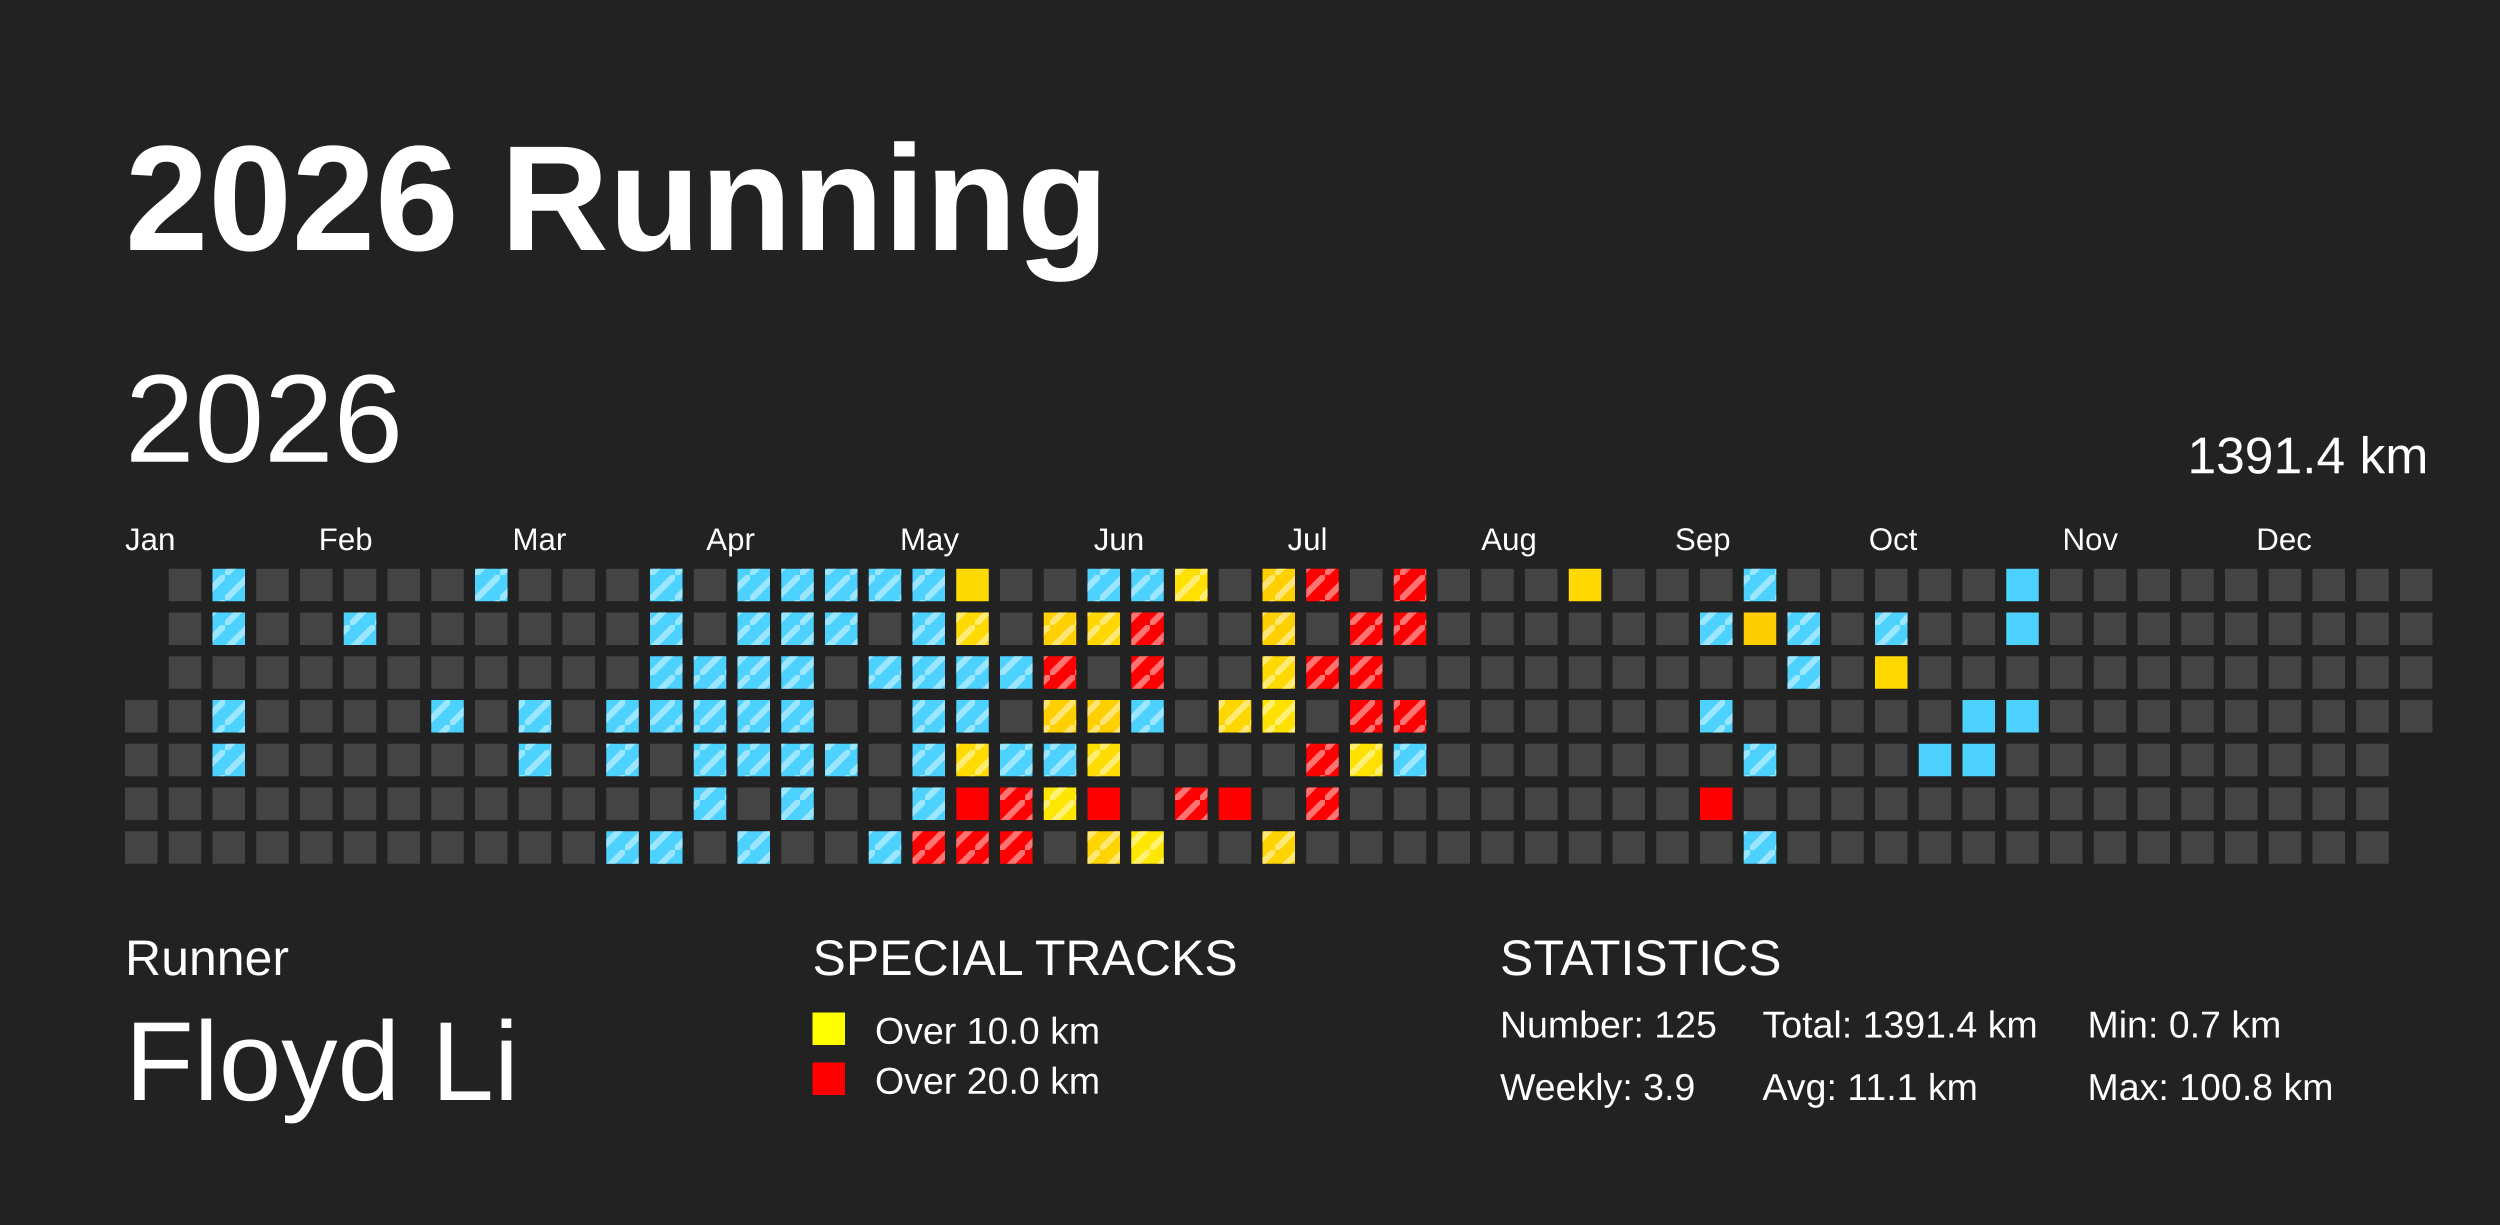
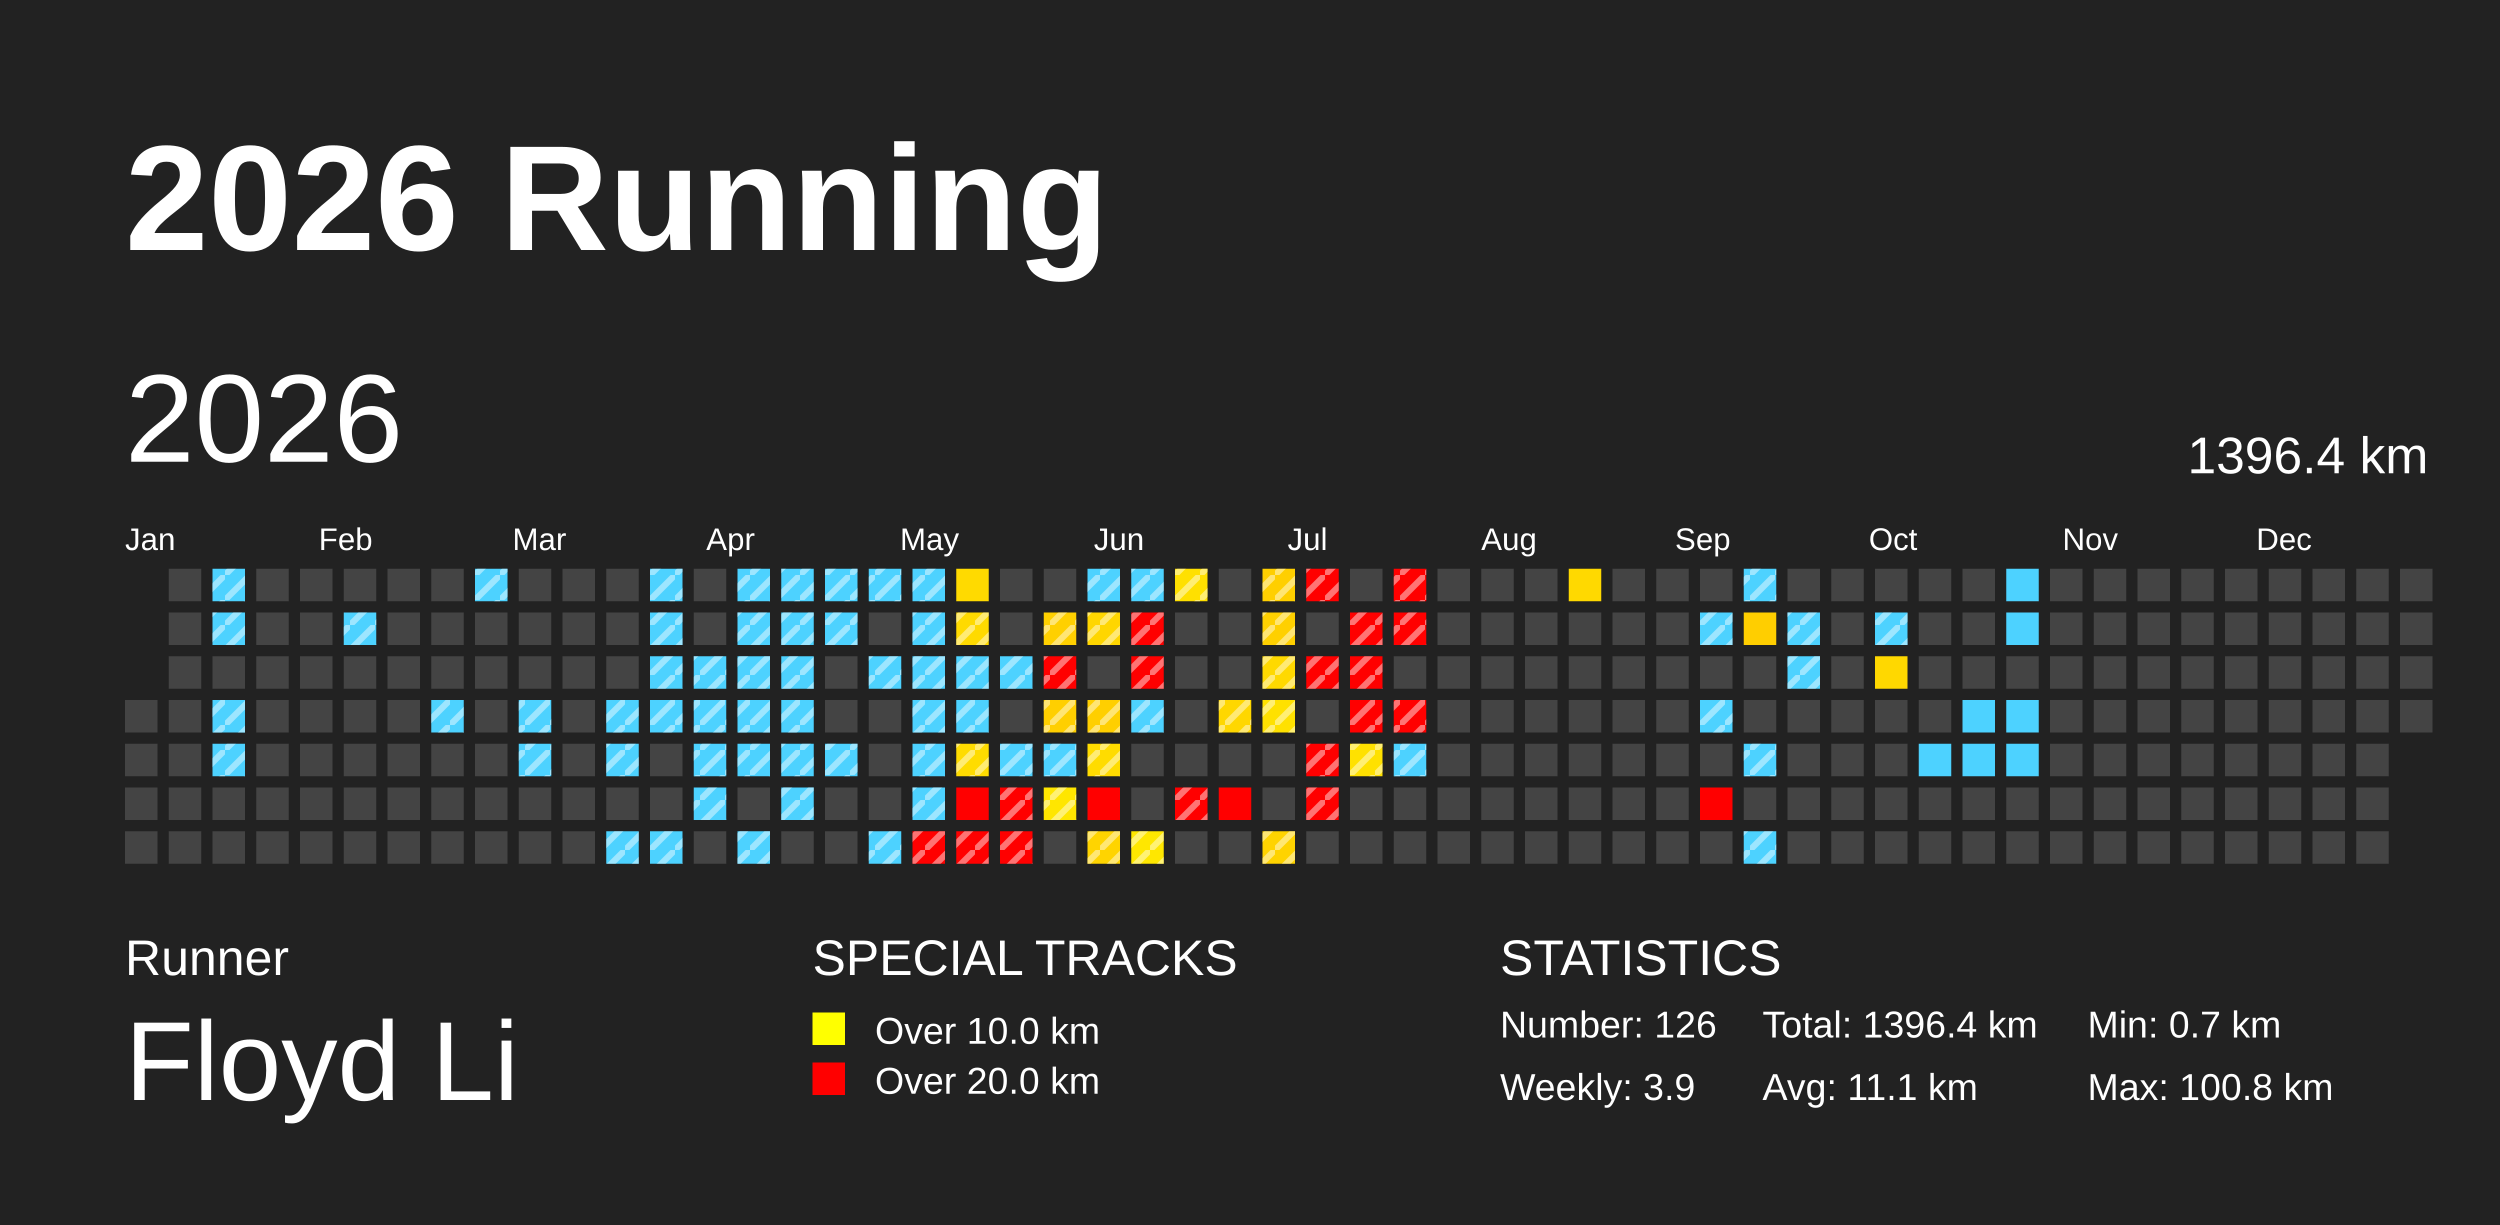
<svg xmlns="http://www.w3.org/2000/svg" baseProfile="full" height="98mm" version="1.1" viewBox="0,0,200,98" width="200mm">
  <defs>
    <pattern height="2" id="indoor-stripe" patternUnits="userSpaceOnUse" width="2">
      <line stroke="white" stroke-opacity="0.45" stroke-width="0.5" x1="0" x2="2" y1="2" y2="0" />
    </pattern>
  </defs>
  <rect fill="#222222" height="98" width="200" x="0" y="0" />
  <text fill="#FFFFFF" style="font-size:12px; font-family:Arial; font-weight:bold;" x="10" y="20">2026 Running</text>
  <text fill="#FFFFFF" style="font-size:4px; font-family:Arial" x="10" y="78">Runner</text>
  <text fill="#FFFFFF" style="font-size:9px; font-family:Arial" x="10" y="88">Floyd Li</text>
  <text fill="#FFFFFF" style="font-size:4px; font-family:Arial" x="65" y="78">SPECIAL TRACKS</text>
  <rect fill="yellow" height="2.6" width="2.6" x="65" y="81" />
  <text fill="#FFFFFF" style="font-size:3px; font-family:Arial" x="70" y="83.5">Over 10.0 km</text>
  <rect fill="red" height="2.6" width="2.6" x="65" y="85" />
  <text fill="#FFFFFF" style="font-size:3px; font-family:Arial" x="70" y="87.5">Over 20.0 km</text>
  <text fill="#FFFFFF" style="font-size:4px; font-family:Arial" x="120" y="78">STATISTICS</text>
-   <text fill="#FFFFFF" style="font-size:3px; font-family:Arial" x="120" y="83">Number: 125</text>
+   <text fill="#FFFFFF" style="font-size:3px; font-family:Arial" x="120" y="83">Number: 126</text>
  <text fill="#FFFFFF" style="font-size:3px; font-family:Arial" x="120" y="88">Weekly: 3.9</text>
-   <text fill="#FFFFFF" style="font-size:3px; font-family:Arial" x="141" y="83">Total: 1391.4 km</text>
+   <text fill="#FFFFFF" style="font-size:3px; font-family:Arial" x="141" y="83">Total: 1396.4 km</text>
  <text fill="#FFFFFF" style="font-size:3px; font-family:Arial" x="141" y="88">Avg: 11.1 km</text>
  <text fill="#FFFFFF" style="font-size:3px; font-family:Arial" x="167" y="83">Min: 0.7 km</text>
  <text fill="#FFFFFF" style="font-size:3px; font-family:Arial" x="167" y="88">Max: 100.8 km</text>
  <text dominant-baseline="hanging" fill="#FFFFFF" style="font-size:10.0px; font-family:Arial;" x="10" y="30">2026</text>
-   <text dominant-baseline="hanging" fill="#FFFFFF" style="font-size:4.125px; font-family:Arial;" x="175" y="35">1391.4 km</text>
+   <text dominant-baseline="hanging" fill="#FFFFFF" style="font-size:4.125px; font-family:Arial;" x="175" y="35">1396.4 km</text>
  <text fill="#FFFFFF" style="font-size:2.5px; font-family:Arial" x="10.0" y="44">Jan</text>
  <text fill="#FFFFFF" style="font-size:2.5px; font-family:Arial" x="25.5" y="44">Feb</text>
  <text fill="#FFFFFF" style="font-size:2.5px; font-family:Arial" x="41.0" y="44">Mar</text>
  <text fill="#FFFFFF" style="font-size:2.5px; font-family:Arial" x="56.5" y="44">Apr</text>
  <text fill="#FFFFFF" style="font-size:2.5px; font-family:Arial" x="72.0" y="44">May</text>
  <text fill="#FFFFFF" style="font-size:2.5px; font-family:Arial" x="87.5" y="44">Jun</text>
  <text fill="#FFFFFF" style="font-size:2.5px; font-family:Arial" x="103.0" y="44">Jul</text>
  <text fill="#FFFFFF" style="font-size:2.5px; font-family:Arial" x="118.5" y="44">Aug</text>
  <text fill="#FFFFFF" style="font-size:2.5px; font-family:Arial" x="134.0" y="44">Sep</text>
  <text fill="#FFFFFF" style="font-size:2.5px; font-family:Arial" x="149.5" y="44">Oct</text>
  <text fill="#FFFFFF" style="font-size:2.5px; font-family:Arial" x="165.0" y="44">Nov</text>
  <text fill="#FFFFFF" style="font-size:2.5px; font-family:Arial" x="180.5" y="44">Dec</text>
  <rect fill="#444444" height="2.6" width="2.6" x="10.0" y="56.0" />
  <rect fill="#444444" height="2.6" width="2.6" x="10.0" y="59.5" />
  <rect fill="#444444" height="2.6" width="2.6" x="10.0" y="63.0" />
  <rect fill="#444444" height="2.6" width="2.6" x="10.0" y="66.5" />
  <rect fill="#444444" height="2.6" width="2.6" x="13.5" y="45.5" />
  <rect fill="#444444" height="2.6" width="2.6" x="13.5" y="49.0" />
  <rect fill="#444444" height="2.6" width="2.6" x="13.5" y="52.5" />
  <rect fill="#444444" height="2.6" width="2.6" x="13.5" y="56.0" />
  <rect fill="#444444" height="2.6" width="2.6" x="13.5" y="59.5" />
  <rect fill="#444444" height="2.6" width="2.6" x="13.5" y="63.0" />
  <rect fill="#444444" height="2.6" width="2.6" x="13.5" y="66.5" />
  <rect fill="#4dd2ff" height="2.6" width="2.6" x="17.0" y="45.5" />
  <rect fill="url(#indoor-stripe)" height="2.6" style="pointer-events: none;" width="2.6" x="17.0" y="45.5" />
  <rect fill="#4dd2ff" height="2.6" width="2.6" x="17.0" y="49.0" />
  <rect fill="url(#indoor-stripe)" height="2.6" style="pointer-events: none;" width="2.6" x="17.0" y="49.0" />
  <rect fill="#444444" height="2.6" width="2.6" x="17.0" y="52.5" />
  <rect fill="#4dd2ff" height="2.6" width="2.6" x="17.0" y="56.0" />
  <rect fill="url(#indoor-stripe)" height="2.6" style="pointer-events: none;" width="2.6" x="17.0" y="56.0" />
  <rect fill="#4dd2ff" height="2.6" width="2.6" x="17.0" y="59.5" />
  <rect fill="url(#indoor-stripe)" height="2.6" style="pointer-events: none;" width="2.6" x="17.0" y="59.5" />
  <rect fill="#444444" height="2.6" width="2.6" x="17.0" y="63.0" />
  <rect fill="#444444" height="2.6" width="2.6" x="17.0" y="66.5" />
  <rect fill="#444444" height="2.6" width="2.6" x="20.5" y="45.5" />
  <rect fill="#444444" height="2.6" width="2.6" x="20.5" y="49.0" />
  <rect fill="#444444" height="2.6" width="2.6" x="20.5" y="52.5" />
  <rect fill="#444444" height="2.6" width="2.6" x="20.5" y="56.0" />
  <rect fill="#444444" height="2.6" width="2.6" x="20.5" y="59.5" />
  <rect fill="#444444" height="2.6" width="2.6" x="20.5" y="63.0" />
  <rect fill="#444444" height="2.6" width="2.6" x="20.5" y="66.5" />
  <rect fill="#444444" height="2.6" width="2.6" x="24.0" y="45.5" />
  <rect fill="#444444" height="2.6" width="2.6" x="24.0" y="49.0" />
  <rect fill="#444444" height="2.6" width="2.6" x="24.0" y="52.5" />
  <rect fill="#444444" height="2.6" width="2.6" x="24.0" y="56.0" />
  <rect fill="#444444" height="2.6" width="2.6" x="24.0" y="59.5" />
  <rect fill="#444444" height="2.6" width="2.6" x="24.0" y="63.0" />
  <rect fill="#444444" height="2.6" width="2.6" x="24.0" y="66.5" />
  <rect fill="#444444" height="2.6" width="2.6" x="27.5" y="45.5" />
  <rect fill="#4dd2ff" height="2.6" width="2.6" x="27.5" y="49.0" />
  <rect fill="url(#indoor-stripe)" height="2.6" style="pointer-events: none;" width="2.6" x="27.5" y="49.0" />
  <rect fill="#444444" height="2.6" width="2.6" x="27.5" y="52.5" />
  <rect fill="#444444" height="2.6" width="2.6" x="27.5" y="56.0" />
  <rect fill="#444444" height="2.6" width="2.6" x="27.5" y="59.5" />
  <rect fill="#444444" height="2.6" width="2.6" x="27.5" y="63.0" />
  <rect fill="#444444" height="2.6" width="2.6" x="27.5" y="66.5" />
  <rect fill="#444444" height="2.6" width="2.6" x="31.0" y="45.5" />
  <rect fill="#444444" height="2.6" width="2.6" x="31.0" y="49.0" />
  <rect fill="#444444" height="2.6" width="2.6" x="31.0" y="52.5" />
  <rect fill="#444444" height="2.6" width="2.6" x="31.0" y="56.0" />
  <rect fill="#444444" height="2.6" width="2.6" x="31.0" y="59.5" />
  <rect fill="#444444" height="2.6" width="2.6" x="31.0" y="63.0" />
  <rect fill="#444444" height="2.6" width="2.6" x="31.0" y="66.5" />
  <rect fill="#444444" height="2.6" width="2.6" x="34.5" y="45.5" />
  <rect fill="#444444" height="2.6" width="2.6" x="34.5" y="49.0" />
  <rect fill="#444444" height="2.6" width="2.6" x="34.5" y="52.5" />
  <rect fill="#4dd2ff" height="2.6" width="2.6" x="34.5" y="56.0" />
  <rect fill="url(#indoor-stripe)" height="2.6" style="pointer-events: none;" width="2.6" x="34.5" y="56.0" />
  <rect fill="#444444" height="2.6" width="2.6" x="34.5" y="59.5" />
  <rect fill="#444444" height="2.6" width="2.6" x="34.5" y="63.0" />
  <rect fill="#444444" height="2.6" width="2.6" x="34.5" y="66.5" />
  <rect fill="#4dd2ff" height="2.6" width="2.6" x="38.0" y="45.5" />
  <rect fill="url(#indoor-stripe)" height="2.6" style="pointer-events: none;" width="2.6" x="38.0" y="45.5" />
  <rect fill="#444444" height="2.6" width="2.6" x="38.0" y="49.0" />
  <rect fill="#444444" height="2.6" width="2.6" x="38.0" y="52.5" />
  <rect fill="#444444" height="2.6" width="2.6" x="38.0" y="56.0" />
  <rect fill="#444444" height="2.6" width="2.6" x="38.0" y="59.5" />
  <rect fill="#444444" height="2.6" width="2.6" x="38.0" y="63.0" />
  <rect fill="#444444" height="2.6" width="2.6" x="38.0" y="66.5" />
  <rect fill="#444444" height="2.6" width="2.6" x="41.5" y="45.5" />
  <rect fill="#444444" height="2.6" width="2.6" x="41.5" y="49.0" />
  <rect fill="#444444" height="2.6" width="2.6" x="41.5" y="52.5" />
  <rect fill="#4dd2ff" height="2.6" width="2.6" x="41.5" y="56.0" />
  <rect fill="url(#indoor-stripe)" height="2.6" style="pointer-events: none;" width="2.6" x="41.5" y="56.0" />
  <rect fill="#4dd2ff" height="2.6" width="2.6" x="41.5" y="59.5" />
  <rect fill="url(#indoor-stripe)" height="2.6" style="pointer-events: none;" width="2.6" x="41.5" y="59.5" />
  <rect fill="#444444" height="2.6" width="2.6" x="41.5" y="63.0" />
  <rect fill="#444444" height="2.6" width="2.6" x="41.5" y="66.5" />
  <rect fill="#444444" height="2.6" width="2.6" x="45.0" y="45.5" />
  <rect fill="#444444" height="2.6" width="2.6" x="45.0" y="49.0" />
  <rect fill="#444444" height="2.6" width="2.6" x="45.0" y="52.5" />
  <rect fill="#444444" height="2.6" width="2.6" x="45.0" y="56.0" />
  <rect fill="#444444" height="2.6" width="2.6" x="45.0" y="59.5" />
  <rect fill="#444444" height="2.6" width="2.6" x="45.0" y="63.0" />
  <rect fill="#444444" height="2.6" width="2.6" x="45.0" y="66.5" />
  <rect fill="#444444" height="2.6" width="2.6" x="48.5" y="45.5" />
  <rect fill="#444444" height="2.6" width="2.6" x="48.5" y="49.0" />
  <rect fill="#444444" height="2.6" width="2.6" x="48.5" y="52.5" />
  <rect fill="#4dd2ff" height="2.6" width="2.6" x="48.5" y="56.0" />
  <rect fill="url(#indoor-stripe)" height="2.6" style="pointer-events: none;" width="2.6" x="48.5" y="56.0" />
  <rect fill="#4dd2ff" height="2.6" width="2.6" x="48.5" y="59.5" />
  <rect fill="url(#indoor-stripe)" height="2.6" style="pointer-events: none;" width="2.6" x="48.5" y="59.5" />
  <rect fill="#444444" height="2.6" width="2.6" x="48.5" y="63.0" />
  <rect fill="#4dd2ff" height="2.6" width="2.6" x="48.5" y="66.5" />
  <rect fill="url(#indoor-stripe)" height="2.6" style="pointer-events: none;" width="2.6" x="48.5" y="66.5" />
  <rect fill="#4dd2ff" height="2.6" width="2.6" x="52.0" y="45.5" />
  <rect fill="url(#indoor-stripe)" height="2.6" style="pointer-events: none;" width="2.6" x="52.0" y="45.5" />
  <rect fill="#4dd2ff" height="2.6" width="2.6" x="52.0" y="49.0" />
  <rect fill="url(#indoor-stripe)" height="2.6" style="pointer-events: none;" width="2.6" x="52.0" y="49.0" />
  <rect fill="#4dd2ff" height="2.6" width="2.6" x="52.0" y="52.5" />
  <rect fill="url(#indoor-stripe)" height="2.6" style="pointer-events: none;" width="2.6" x="52.0" y="52.5" />
  <rect fill="#4dd2ff" height="2.6" width="2.6" x="52.0" y="56.0" />
  <rect fill="url(#indoor-stripe)" height="2.6" style="pointer-events: none;" width="2.6" x="52.0" y="56.0" />
  <rect fill="#444444" height="2.6" width="2.6" x="52.0" y="59.5" />
  <rect fill="#444444" height="2.6" width="2.6" x="52.0" y="63.0" />
  <rect fill="#4dd2ff" height="2.6" width="2.6" x="52.0" y="66.5" />
  <rect fill="url(#indoor-stripe)" height="2.6" style="pointer-events: none;" width="2.6" x="52.0" y="66.5" />
  <rect fill="#444444" height="2.6" width="2.6" x="55.5" y="45.5" />
  <rect fill="#444444" height="2.6" width="2.6" x="55.5" y="49.0" />
  <rect fill="#4dd2ff" height="2.6" width="2.6" x="55.5" y="52.5" />
  <rect fill="url(#indoor-stripe)" height="2.6" style="pointer-events: none;" width="2.6" x="55.5" y="52.5" />
  <rect fill="#4dd2ff" height="2.6" width="2.6" x="55.5" y="56.0" />
  <rect fill="url(#indoor-stripe)" height="2.6" style="pointer-events: none;" width="2.6" x="55.5" y="56.0" />
  <rect fill="#4dd2ff" height="2.6" width="2.6" x="55.5" y="59.5" />
  <rect fill="url(#indoor-stripe)" height="2.6" style="pointer-events: none;" width="2.6" x="55.5" y="59.5" />
  <rect fill="#4dd2ff" height="2.6" width="2.6" x="55.5" y="63.0" />
  <rect fill="url(#indoor-stripe)" height="2.6" style="pointer-events: none;" width="2.6" x="55.5" y="63.0" />
  <rect fill="#444444" height="2.6" width="2.6" x="55.5" y="66.5" />
  <rect fill="#4dd2ff" height="2.6" width="2.6" x="59.0" y="45.5" />
  <rect fill="url(#indoor-stripe)" height="2.6" style="pointer-events: none;" width="2.6" x="59.0" y="45.5" />
  <rect fill="#4dd2ff" height="2.6" width="2.6" x="59.0" y="49.0" />
  <rect fill="url(#indoor-stripe)" height="2.6" style="pointer-events: none;" width="2.6" x="59.0" y="49.0" />
  <rect fill="#4dd2ff" height="2.6" width="2.6" x="59.0" y="52.5" />
  <rect fill="url(#indoor-stripe)" height="2.6" style="pointer-events: none;" width="2.6" x="59.0" y="52.5" />
  <rect fill="#4dd2ff" height="2.6" width="2.6" x="59.0" y="56.0" />
  <rect fill="url(#indoor-stripe)" height="2.6" style="pointer-events: none;" width="2.6" x="59.0" y="56.0" />
  <rect fill="#4dd2ff" height="2.6" width="2.6" x="59.0" y="59.5" />
  <rect fill="url(#indoor-stripe)" height="2.6" style="pointer-events: none;" width="2.6" x="59.0" y="59.5" />
  <rect fill="#444444" height="2.6" width="2.6" x="59.0" y="63.0" />
  <rect fill="#4dd2ff" height="2.6" width="2.6" x="59.0" y="66.5" />
  <rect fill="url(#indoor-stripe)" height="2.6" style="pointer-events: none;" width="2.6" x="59.0" y="66.5" />
  <rect fill="#4dd2ff" height="2.6" width="2.6" x="62.5" y="45.5" />
  <rect fill="url(#indoor-stripe)" height="2.6" style="pointer-events: none;" width="2.6" x="62.5" y="45.5" />
  <rect fill="#4dd2ff" height="2.6" width="2.6" x="62.5" y="49.0" />
  <rect fill="url(#indoor-stripe)" height="2.6" style="pointer-events: none;" width="2.6" x="62.5" y="49.0" />
  <rect fill="#4dd2ff" height="2.6" width="2.6" x="62.5" y="52.5" />
  <rect fill="url(#indoor-stripe)" height="2.6" style="pointer-events: none;" width="2.6" x="62.5" y="52.5" />
  <rect fill="#4dd2ff" height="2.6" width="2.6" x="62.5" y="56.0" />
  <rect fill="url(#indoor-stripe)" height="2.6" style="pointer-events: none;" width="2.6" x="62.5" y="56.0" />
  <rect fill="#4dd2ff" height="2.6" width="2.6" x="62.5" y="59.5" />
  <rect fill="url(#indoor-stripe)" height="2.6" style="pointer-events: none;" width="2.6" x="62.5" y="59.5" />
  <rect fill="#4dd2ff" height="2.6" width="2.6" x="62.5" y="63.0" />
  <rect fill="url(#indoor-stripe)" height="2.6" style="pointer-events: none;" width="2.6" x="62.5" y="63.0" />
  <rect fill="#444444" height="2.6" width="2.6" x="62.5" y="66.5" />
  <rect fill="#4dd2ff" height="2.6" width="2.6" x="66.0" y="45.5" />
  <rect fill="url(#indoor-stripe)" height="2.6" style="pointer-events: none;" width="2.6" x="66.0" y="45.5" />
  <rect fill="#4dd2ff" height="2.6" width="2.6" x="66.0" y="49.0" />
  <rect fill="url(#indoor-stripe)" height="2.6" style="pointer-events: none;" width="2.6" x="66.0" y="49.0" />
  <rect fill="#444444" height="2.6" width="2.6" x="66.0" y="52.5" />
  <rect fill="#444444" height="2.6" width="2.6" x="66.0" y="56.0" />
  <rect fill="#4dd2ff" height="2.6" width="2.6" x="66.0" y="59.5" />
  <rect fill="url(#indoor-stripe)" height="2.6" style="pointer-events: none;" width="2.6" x="66.0" y="59.5" />
  <rect fill="#444444" height="2.6" width="2.6" x="66.0" y="63.0" />
  <rect fill="#444444" height="2.6" width="2.6" x="66.0" y="66.5" />
  <rect fill="#4dd2ff" height="2.6" width="2.6" x="69.5" y="45.5" />
  <rect fill="url(#indoor-stripe)" height="2.6" style="pointer-events: none;" width="2.6" x="69.5" y="45.5" />
  <rect fill="#444444" height="2.6" width="2.6" x="69.5" y="49.0" />
  <rect fill="#4dd2ff" height="2.6" width="2.6" x="69.5" y="52.5" />
  <rect fill="url(#indoor-stripe)" height="2.6" style="pointer-events: none;" width="2.6" x="69.5" y="52.5" />
  <rect fill="#444444" height="2.6" width="2.6" x="69.5" y="56.0" />
  <rect fill="#444444" height="2.6" width="2.6" x="69.5" y="59.5" />
  <rect fill="#444444" height="2.6" width="2.6" x="69.5" y="63.0" />
  <rect fill="#4dd2ff" height="2.6" width="2.6" x="69.5" y="66.5" />
  <rect fill="url(#indoor-stripe)" height="2.6" style="pointer-events: none;" width="2.6" x="69.5" y="66.5" />
  <rect fill="#4dd2ff" height="2.6" width="2.6" x="73.0" y="45.5" />
  <rect fill="url(#indoor-stripe)" height="2.6" style="pointer-events: none;" width="2.6" x="73.0" y="45.5" />
  <rect fill="#4dd2ff" height="2.6" width="2.6" x="73.0" y="49.0" />
  <rect fill="url(#indoor-stripe)" height="2.6" style="pointer-events: none;" width="2.6" x="73.0" y="49.0" />
  <rect fill="#4dd2ff" height="2.6" width="2.6" x="73.0" y="52.5" />
  <rect fill="url(#indoor-stripe)" height="2.6" style="pointer-events: none;" width="2.6" x="73.0" y="52.5" />
  <rect fill="#4dd2ff" height="2.6" width="2.6" x="73.0" y="56.0" />
  <rect fill="url(#indoor-stripe)" height="2.6" style="pointer-events: none;" width="2.6" x="73.0" y="56.0" />
  <rect fill="#4dd2ff" height="2.6" width="2.6" x="73.0" y="59.5" />
  <rect fill="url(#indoor-stripe)" height="2.6" style="pointer-events: none;" width="2.6" x="73.0" y="59.5" />
  <rect fill="#4dd2ff" height="2.6" width="2.6" x="73.0" y="63.0" />
  <rect fill="url(#indoor-stripe)" height="2.6" style="pointer-events: none;" width="2.6" x="73.0" y="63.0" />
  <rect fill="red" height="2.6" width="2.6" x="73.0" y="66.5" />
  <rect fill="url(#indoor-stripe)" height="2.6" style="pointer-events: none;" width="2.6" x="73.0" y="66.5" />
  <rect fill="#ffda00" height="2.6" width="2.6" x="76.5" y="45.5" />
  <rect fill="#ffda00" height="2.6" width="2.6" x="76.5" y="49.0" />
  <rect fill="url(#indoor-stripe)" height="2.6" style="pointer-events: none;" width="2.6" x="76.5" y="49.0" />
  <rect fill="#4dd2ff" height="2.6" width="2.6" x="76.5" y="52.5" />
  <rect fill="url(#indoor-stripe)" height="2.6" style="pointer-events: none;" width="2.6" x="76.5" y="52.5" />
  <rect fill="#4dd2ff" height="2.6" width="2.6" x="76.5" y="56.0" />
  <rect fill="url(#indoor-stripe)" height="2.6" style="pointer-events: none;" width="2.6" x="76.5" y="56.0" />
  <rect fill="#ffdc00" height="2.6" width="2.6" x="76.5" y="59.5" />
  <rect fill="url(#indoor-stripe)" height="2.6" style="pointer-events: none;" width="2.6" x="76.5" y="59.5" />
  <rect fill="red" height="2.6" width="2.6" x="76.5" y="63.0" />
  <rect fill="red" height="2.6" width="2.6" x="76.5" y="66.5" />
  <rect fill="url(#indoor-stripe)" height="2.6" style="pointer-events: none;" width="2.6" x="76.5" y="66.5" />
  <rect fill="#444444" height="2.6" width="2.6" x="80.0" y="45.5" />
  <rect fill="#444444" height="2.6" width="2.6" x="80.0" y="49.0" />
  <rect fill="#4dd2ff" height="2.6" width="2.6" x="80.0" y="52.5" />
  <rect fill="url(#indoor-stripe)" height="2.6" style="pointer-events: none;" width="2.6" x="80.0" y="52.5" />
  <rect fill="#444444" height="2.6" width="2.6" x="80.0" y="56.0" />
  <rect fill="#4dd2ff" height="2.6" width="2.6" x="80.0" y="59.5" />
  <rect fill="url(#indoor-stripe)" height="2.6" style="pointer-events: none;" width="2.6" x="80.0" y="59.5" />
  <rect fill="red" height="2.6" width="2.6" x="80.0" y="63.0" />
  <rect fill="url(#indoor-stripe)" height="2.6" style="pointer-events: none;" width="2.6" x="80.0" y="63.0" />
  <rect fill="red" height="2.6" width="2.6" x="80.0" y="66.5" />
  <rect fill="url(#indoor-stripe)" height="2.6" style="pointer-events: none;" width="2.6" x="80.0" y="66.5" />
  <rect fill="#444444" height="2.6" width="2.6" x="83.5" y="45.5" />
  <rect fill="#ffd000" height="2.6" width="2.6" x="83.5" y="49.0" />
  <rect fill="url(#indoor-stripe)" height="2.6" style="pointer-events: none;" width="2.6" x="83.5" y="49.0" />
  <rect fill="red" height="2.6" width="2.6" x="83.5" y="52.5" />
  <rect fill="url(#indoor-stripe)" height="2.6" style="pointer-events: none;" width="2.6" x="83.5" y="52.5" />
  <rect fill="#ffcf00" height="2.6" width="2.6" x="83.5" y="56.0" />
  <rect fill="url(#indoor-stripe)" height="2.6" style="pointer-events: none;" width="2.6" x="83.5" y="56.0" />
  <rect fill="#4dd2ff" height="2.6" width="2.6" x="83.5" y="59.5" />
  <rect fill="url(#indoor-stripe)" height="2.6" style="pointer-events: none;" width="2.6" x="83.5" y="59.5" />
  <rect fill="#ffe600" height="2.6" width="2.6" x="83.5" y="63.0" />
  <rect fill="url(#indoor-stripe)" height="2.6" style="pointer-events: none;" width="2.6" x="83.5" y="63.0" />
  <rect fill="#444444" height="2.6" width="2.6" x="83.5" y="66.5" />
  <rect fill="#4dd2ff" height="2.6" width="2.6" x="87.0" y="45.5" />
  <rect fill="url(#indoor-stripe)" height="2.6" style="pointer-events: none;" width="2.6" x="87.0" y="45.5" />
  <rect fill="#ffd600" height="2.6" width="2.6" x="87.0" y="49.0" />
  <rect fill="url(#indoor-stripe)" height="2.6" style="pointer-events: none;" width="2.6" x="87.0" y="49.0" />
  <rect fill="#444444" height="2.6" width="2.6" x="87.0" y="52.5" />
  <rect fill="#ffcf00" height="2.6" width="2.6" x="87.0" y="56.0" />
  <rect fill="url(#indoor-stripe)" height="2.6" style="pointer-events: none;" width="2.6" x="87.0" y="56.0" />
  <rect fill="#ffdc00" height="2.6" width="2.6" x="87.0" y="59.5" />
  <rect fill="url(#indoor-stripe)" height="2.6" style="pointer-events: none;" width="2.6" x="87.0" y="59.5" />
  <rect fill="red" height="2.6" width="2.6" x="87.0" y="63.0" />
  <rect fill="#ffd400" height="2.6" width="2.6" x="87.0" y="66.5" />
  <rect fill="url(#indoor-stripe)" height="2.6" style="pointer-events: none;" width="2.6" x="87.0" y="66.5" />
  <rect fill="#4dd2ff" height="2.6" width="2.6" x="90.5" y="45.5" />
  <rect fill="url(#indoor-stripe)" height="2.6" style="pointer-events: none;" width="2.6" x="90.5" y="45.5" />
  <rect fill="red" height="2.6" width="2.6" x="90.5" y="49.0" />
  <rect fill="url(#indoor-stripe)" height="2.6" style="pointer-events: none;" width="2.6" x="90.5" y="49.0" />
  <rect fill="red" height="2.6" width="2.6" x="90.5" y="52.5" />
  <rect fill="url(#indoor-stripe)" height="2.6" style="pointer-events: none;" width="2.6" x="90.5" y="52.5" />
  <rect fill="#4dd2ff" height="2.6" width="2.6" x="90.5" y="56.0" />
  <rect fill="url(#indoor-stripe)" height="2.6" style="pointer-events: none;" width="2.6" x="90.5" y="56.0" />
  <rect fill="#444444" height="2.6" width="2.6" x="90.5" y="59.5" />
  <rect fill="#444444" height="2.6" width="2.6" x="90.5" y="63.0" />
  <rect fill="#ffe700" height="2.6" width="2.6" x="90.5" y="66.5" />
  <rect fill="url(#indoor-stripe)" height="2.6" style="pointer-events: none;" width="2.6" x="90.5" y="66.5" />
  <rect fill="#ffe000" height="2.6" width="2.6" x="94.0" y="45.5" />
  <rect fill="url(#indoor-stripe)" height="2.6" style="pointer-events: none;" width="2.6" x="94.0" y="45.5" />
  <rect fill="#444444" height="2.6" width="2.6" x="94.0" y="49.0" />
  <rect fill="#444444" height="2.6" width="2.6" x="94.0" y="52.5" />
  <rect fill="#444444" height="2.6" width="2.6" x="94.0" y="56.0" />
  <rect fill="#444444" height="2.6" width="2.6" x="94.0" y="59.5" />
  <rect fill="red" height="2.6" width="2.6" x="94.0" y="63.0" />
  <rect fill="url(#indoor-stripe)" height="2.6" style="pointer-events: none;" width="2.6" x="94.0" y="63.0" />
  <rect fill="#444444" height="2.6" width="2.6" x="94.0" y="66.5" />
  <rect fill="#444444" height="2.6" width="2.6" x="97.5" y="45.5" />
  <rect fill="#444444" height="2.6" width="2.6" x="97.5" y="49.0" />
  <rect fill="#444444" height="2.6" width="2.6" x="97.5" y="52.5" />
  <rect fill="#ffd700" height="2.6" width="2.6" x="97.5" y="56.0" />
  <rect fill="url(#indoor-stripe)" height="2.6" style="pointer-events: none;" width="2.6" x="97.5" y="56.0" />
  <rect fill="#444444" height="2.6" width="2.6" x="97.5" y="59.5" />
  <rect fill="red" height="2.6" width="2.6" x="97.5" y="63.0" />
  <rect fill="#444444" height="2.6" width="2.6" x="97.5" y="66.5" />
  <rect fill="#ffcf00" height="2.6" width="2.6" x="101.0" y="45.5" />
  <rect fill="url(#indoor-stripe)" height="2.6" style="pointer-events: none;" width="2.6" x="101.0" y="45.5" />
  <rect fill="#ffd000" height="2.6" width="2.6" x="101.0" y="49.0" />
  <rect fill="url(#indoor-stripe)" height="2.6" style="pointer-events: none;" width="2.6" x="101.0" y="49.0" />
  <rect fill="#ffd900" height="2.6" width="2.6" x="101.0" y="52.5" />
  <rect fill="url(#indoor-stripe)" height="2.6" style="pointer-events: none;" width="2.6" x="101.0" y="52.5" />
  <rect fill="#ffe100" height="2.6" width="2.6" x="101.0" y="56.0" />
  <rect fill="url(#indoor-stripe)" height="2.6" style="pointer-events: none;" width="2.6" x="101.0" y="56.0" />
  <rect fill="#444444" height="2.6" width="2.6" x="101.0" y="59.5" />
  <rect fill="#444444" height="2.6" width="2.6" x="101.0" y="63.0" />
  <rect fill="#ffd300" height="2.6" width="2.6" x="101.0" y="66.5" />
  <rect fill="url(#indoor-stripe)" height="2.6" style="pointer-events: none;" width="2.6" x="101.0" y="66.5" />
  <rect fill="red" height="2.6" width="2.6" x="104.5" y="45.5" />
  <rect fill="url(#indoor-stripe)" height="2.6" style="pointer-events: none;" width="2.6" x="104.5" y="45.5" />
  <rect fill="#444444" height="2.6" width="2.6" x="104.5" y="49.0" />
  <rect fill="red" height="2.6" width="2.6" x="104.5" y="52.5" />
  <rect fill="url(#indoor-stripe)" height="2.6" style="pointer-events: none;" width="2.6" x="104.5" y="52.5" />
  <rect fill="#444444" height="2.6" width="2.6" x="104.5" y="56.0" />
  <rect fill="red" height="2.6" width="2.6" x="104.5" y="59.5" />
  <rect fill="url(#indoor-stripe)" height="2.6" style="pointer-events: none;" width="2.6" x="104.5" y="59.5" />
  <rect fill="red" height="2.6" width="2.6" x="104.5" y="63.0" />
  <rect fill="url(#indoor-stripe)" height="2.6" style="pointer-events: none;" width="2.6" x="104.5" y="63.0" />
  <rect fill="#444444" height="2.6" width="2.6" x="104.5" y="66.5" />
  <rect fill="#444444" height="2.6" width="2.6" x="108.0" y="45.5" />
  <rect fill="red" height="2.6" width="2.6" x="108.0" y="49.0" />
  <rect fill="url(#indoor-stripe)" height="2.6" style="pointer-events: none;" width="2.6" x="108.0" y="49.0" />
  <rect fill="red" height="2.6" width="2.6" x="108.0" y="52.5" />
  <rect fill="url(#indoor-stripe)" height="2.6" style="pointer-events: none;" width="2.6" x="108.0" y="52.5" />
  <rect fill="red" height="2.6" width="2.6" x="108.0" y="56.0" />
  <rect fill="url(#indoor-stripe)" height="2.6" style="pointer-events: none;" width="2.6" x="108.0" y="56.0" />
  <rect fill="#ffe100" height="2.6" width="2.6" x="108.0" y="59.5" />
  <rect fill="url(#indoor-stripe)" height="2.6" style="pointer-events: none;" width="2.6" x="108.0" y="59.5" />
  <rect fill="#444444" height="2.6" width="2.6" x="108.0" y="63.0" />
  <rect fill="#444444" height="2.6" width="2.6" x="108.0" y="66.5" />
  <rect fill="red" height="2.6" width="2.6" x="111.5" y="45.5" />
  <rect fill="url(#indoor-stripe)" height="2.6" style="pointer-events: none;" width="2.6" x="111.5" y="45.5" />
  <rect fill="red" height="2.6" width="2.6" x="111.5" y="49.0" />
  <rect fill="url(#indoor-stripe)" height="2.6" style="pointer-events: none;" width="2.6" x="111.5" y="49.0" />
  <rect fill="#444444" height="2.6" width="2.6" x="111.5" y="52.5" />
  <rect fill="red" height="2.6" width="2.6" x="111.5" y="56.0" />
  <rect fill="url(#indoor-stripe)" height="2.6" style="pointer-events: none;" width="2.6" x="111.5" y="56.0" />
  <rect fill="#4dd2ff" height="2.6" width="2.6" x="111.5" y="59.5" />
  <rect fill="url(#indoor-stripe)" height="2.6" style="pointer-events: none;" width="2.6" x="111.5" y="59.5" />
  <rect fill="#444444" height="2.6" width="2.6" x="111.5" y="63.0" />
  <rect fill="#444444" height="2.6" width="2.6" x="111.5" y="66.5" />
  <rect fill="#444444" height="2.6" width="2.6" x="115.0" y="45.5" />
  <rect fill="#444444" height="2.6" width="2.6" x="115.0" y="49.0" />
  <rect fill="#444444" height="2.6" width="2.6" x="115.0" y="52.5" />
  <rect fill="#444444" height="2.6" width="2.6" x="115.0" y="56.0" />
  <rect fill="#444444" height="2.6" width="2.6" x="115.0" y="59.5" />
  <rect fill="#444444" height="2.6" width="2.6" x="115.0" y="63.0" />
  <rect fill="#444444" height="2.6" width="2.6" x="115.0" y="66.5" />
  <rect fill="#444444" height="2.6" width="2.6" x="118.5" y="45.5" />
  <rect fill="#444444" height="2.6" width="2.6" x="118.5" y="49.0" />
  <rect fill="#444444" height="2.6" width="2.6" x="118.5" y="52.5" />
  <rect fill="#444444" height="2.6" width="2.6" x="118.5" y="56.0" />
  <rect fill="#444444" height="2.6" width="2.6" x="118.5" y="59.5" />
  <rect fill="#444444" height="2.6" width="2.6" x="118.5" y="63.0" />
  <rect fill="#444444" height="2.6" width="2.6" x="118.5" y="66.5" />
  <rect fill="#444444" height="2.6" width="2.6" x="122.0" y="45.5" />
  <rect fill="#444444" height="2.6" width="2.6" x="122.0" y="49.0" />
  <rect fill="#444444" height="2.6" width="2.6" x="122.0" y="52.5" />
  <rect fill="#444444" height="2.6" width="2.6" x="122.0" y="56.0" />
  <rect fill="#444444" height="2.6" width="2.6" x="122.0" y="59.5" />
  <rect fill="#444444" height="2.6" width="2.6" x="122.0" y="63.0" />
  <rect fill="#444444" height="2.6" width="2.6" x="122.0" y="66.5" />
  <rect fill="#ffd900" height="2.6" width="2.6" x="125.5" y="45.5" />
  <rect fill="#444444" height="2.6" width="2.6" x="125.5" y="49.0" />
  <rect fill="#444444" height="2.6" width="2.6" x="125.5" y="52.5" />
  <rect fill="#444444" height="2.6" width="2.6" x="125.5" y="56.0" />
  <rect fill="#444444" height="2.6" width="2.6" x="125.5" y="59.5" />
  <rect fill="#444444" height="2.6" width="2.6" x="125.5" y="63.0" />
  <rect fill="#444444" height="2.6" width="2.6" x="125.5" y="66.5" />
  <rect fill="#444444" height="2.6" width="2.6" x="129.0" y="45.5" />
  <rect fill="#444444" height="2.6" width="2.6" x="129.0" y="49.0" />
  <rect fill="#444444" height="2.6" width="2.6" x="129.0" y="52.5" />
  <rect fill="#444444" height="2.6" width="2.6" x="129.0" y="56.0" />
  <rect fill="#444444" height="2.6" width="2.6" x="129.0" y="59.5" />
  <rect fill="#444444" height="2.6" width="2.6" x="129.0" y="63.0" />
  <rect fill="#444444" height="2.6" width="2.6" x="129.0" y="66.5" />
  <rect fill="#444444" height="2.6" width="2.6" x="132.5" y="45.5" />
  <rect fill="#444444" height="2.6" width="2.6" x="132.5" y="49.0" />
  <rect fill="#444444" height="2.6" width="2.6" x="132.5" y="52.5" />
  <rect fill="#444444" height="2.6" width="2.6" x="132.5" y="56.0" />
  <rect fill="#444444" height="2.6" width="2.6" x="132.5" y="59.5" />
  <rect fill="#444444" height="2.6" width="2.6" x="132.5" y="63.0" />
  <rect fill="#444444" height="2.6" width="2.6" x="132.5" y="66.5" />
  <rect fill="#444444" height="2.6" width="2.6" x="136.0" y="45.5" />
  <rect fill="#4dd2ff" height="2.6" width="2.6" x="136.0" y="49.0" />
  <rect fill="url(#indoor-stripe)" height="2.6" style="pointer-events: none;" width="2.6" x="136.0" y="49.0" />
  <rect fill="#444444" height="2.6" width="2.6" x="136.0" y="52.5" />
  <rect fill="#4dd2ff" height="2.6" width="2.6" x="136.0" y="56.0" />
  <rect fill="url(#indoor-stripe)" height="2.6" style="pointer-events: none;" width="2.6" x="136.0" y="56.0" />
  <rect fill="#444444" height="2.6" width="2.6" x="136.0" y="59.5" />
  <rect fill="red" height="2.6" width="2.6" x="136.0" y="63.0" />
  <rect fill="#444444" height="2.6" width="2.6" x="136.0" y="66.5" />
  <rect fill="#4dd2ff" height="2.6" width="2.6" x="139.5" y="45.5" />
  <rect fill="url(#indoor-stripe)" height="2.6" style="pointer-events: none;" width="2.6" x="139.5" y="45.5" />
  <rect fill="#ffce00" height="2.6" width="2.6" x="139.5" y="49.0" />
  <rect fill="#444444" height="2.6" width="2.6" x="139.5" y="52.5" />
  <rect fill="#444444" height="2.6" width="2.6" x="139.5" y="56.0" />
  <rect fill="#4dd2ff" height="2.6" width="2.6" x="139.5" y="59.5" />
  <rect fill="url(#indoor-stripe)" height="2.6" style="pointer-events: none;" width="2.6" x="139.5" y="59.5" />
  <rect fill="#444444" height="2.6" width="2.6" x="139.5" y="63.0" />
  <rect fill="#4dd2ff" height="2.6" width="2.6" x="139.5" y="66.5" />
  <rect fill="url(#indoor-stripe)" height="2.6" style="pointer-events: none;" width="2.6" x="139.5" y="66.5" />
  <rect fill="#444444" height="2.6" width="2.6" x="143.0" y="45.5" />
  <rect fill="#4dd2ff" height="2.6" width="2.6" x="143.0" y="49.0" />
  <rect fill="url(#indoor-stripe)" height="2.6" style="pointer-events: none;" width="2.6" x="143.0" y="49.0" />
  <rect fill="#4dd2ff" height="2.6" width="2.6" x="143.0" y="52.5" />
  <rect fill="url(#indoor-stripe)" height="2.6" style="pointer-events: none;" width="2.6" x="143.0" y="52.5" />
  <rect fill="#444444" height="2.6" width="2.6" x="143.0" y="56.0" />
  <rect fill="#444444" height="2.6" width="2.6" x="143.0" y="59.5" />
  <rect fill="#444444" height="2.6" width="2.6" x="143.0" y="63.0" />
  <rect fill="#444444" height="2.6" width="2.6" x="143.0" y="66.5" />
  <rect fill="#444444" height="2.6" width="2.6" x="146.5" y="45.5" />
  <rect fill="#444444" height="2.6" width="2.6" x="146.5" y="49.0" />
  <rect fill="#444444" height="2.6" width="2.6" x="146.5" y="52.5" />
  <rect fill="#444444" height="2.6" width="2.6" x="146.5" y="56.0" />
  <rect fill="#444444" height="2.6" width="2.6" x="146.5" y="59.5" />
  <rect fill="#444444" height="2.6" width="2.6" x="146.5" y="63.0" />
  <rect fill="#444444" height="2.6" width="2.6" x="146.5" y="66.5" />
  <rect fill="#444444" height="2.6" width="2.6" x="150.0" y="45.5" />
  <rect fill="#4dd2ff" height="2.6" width="2.6" x="150.0" y="49.0" />
  <rect fill="url(#indoor-stripe)" height="2.6" style="pointer-events: none;" width="2.6" x="150.0" y="49.0" />
  <rect fill="#ffd800" height="2.6" width="2.6" x="150.0" y="52.5" />
  <rect fill="#444444" height="2.6" width="2.6" x="150.0" y="56.0" />
  <rect fill="#444444" height="2.6" width="2.6" x="150.0" y="59.5" />
  <rect fill="#444444" height="2.6" width="2.6" x="150.0" y="63.0" />
  <rect fill="#444444" height="2.6" width="2.6" x="150.0" y="66.5" />
  <rect fill="#444444" height="2.6" width="2.6" x="153.5" y="45.5" />
  <rect fill="#444444" height="2.6" width="2.6" x="153.5" y="49.0" />
  <rect fill="#444444" height="2.6" width="2.6" x="153.5" y="52.5" />
  <rect fill="#444444" height="2.6" width="2.6" x="153.5" y="56.0" />
  <rect fill="#4dd2ff" height="2.6" width="2.6" x="153.5" y="59.5" />
  <rect fill="#444444" height="2.6" width="2.6" x="153.5" y="63.0" />
  <rect fill="#444444" height="2.6" width="2.6" x="153.5" y="66.5" />
  <rect fill="#444444" height="2.6" width="2.6" x="157.0" y="45.5" />
  <rect fill="#444444" height="2.6" width="2.6" x="157.0" y="49.0" />
  <rect fill="#444444" height="2.6" width="2.6" x="157.0" y="52.5" />
  <rect fill="#4dd2ff" height="2.6" width="2.6" x="157.0" y="56.0" />
  <rect fill="#4dd2ff" height="2.6" width="2.6" x="157.0" y="59.5" />
  <rect fill="#444444" height="2.6" width="2.6" x="157.0" y="63.0" />
  <rect fill="#444444" height="2.6" width="2.6" x="157.0" y="66.5" />
  <rect fill="#4dd2ff" height="2.6" width="2.6" x="160.5" y="45.5" />
  <rect fill="#4dd2ff" height="2.6" width="2.6" x="160.5" y="49.0" />
  <rect fill="#444444" height="2.6" width="2.6" x="160.5" y="52.5" />
  <rect fill="#4dd2ff" height="2.6" width="2.6" x="160.5" y="56.0" />
-   <rect fill="#444444" height="2.6" width="2.6" x="160.5" y="59.5" />
+   <rect fill="#4dd2ff" height="2.6" width="2.6" x="160.5" y="59.5" />
  <rect fill="#444444" height="2.6" width="2.6" x="160.5" y="63.0" />
  <rect fill="#444444" height="2.6" width="2.6" x="160.5" y="66.5" />
  <rect fill="#444444" height="2.6" width="2.6" x="164.0" y="45.5" />
  <rect fill="#444444" height="2.6" width="2.6" x="164.0" y="49.0" />
  <rect fill="#444444" height="2.6" width="2.6" x="164.0" y="52.5" />
  <rect fill="#444444" height="2.6" width="2.6" x="164.0" y="56.0" />
  <rect fill="#444444" height="2.6" width="2.6" x="164.0" y="59.5" />
  <rect fill="#444444" height="2.6" width="2.6" x="164.0" y="63.0" />
  <rect fill="#444444" height="2.6" width="2.6" x="164.0" y="66.5" />
  <rect fill="#444444" height="2.6" width="2.6" x="167.5" y="45.5" />
  <rect fill="#444444" height="2.6" width="2.6" x="167.5" y="49.0" />
  <rect fill="#444444" height="2.6" width="2.6" x="167.5" y="52.5" />
  <rect fill="#444444" height="2.6" width="2.6" x="167.5" y="56.0" />
  <rect fill="#444444" height="2.6" width="2.6" x="167.5" y="59.5" />
  <rect fill="#444444" height="2.6" width="2.6" x="167.5" y="63.0" />
  <rect fill="#444444" height="2.6" width="2.6" x="167.5" y="66.5" />
  <rect fill="#444444" height="2.6" width="2.6" x="171.0" y="45.5" />
  <rect fill="#444444" height="2.6" width="2.6" x="171.0" y="49.0" />
  <rect fill="#444444" height="2.6" width="2.6" x="171.0" y="52.5" />
  <rect fill="#444444" height="2.6" width="2.6" x="171.0" y="56.0" />
  <rect fill="#444444" height="2.6" width="2.6" x="171.0" y="59.5" />
  <rect fill="#444444" height="2.6" width="2.6" x="171.0" y="63.0" />
  <rect fill="#444444" height="2.6" width="2.6" x="171.0" y="66.5" />
  <rect fill="#444444" height="2.6" width="2.6" x="174.5" y="45.5" />
  <rect fill="#444444" height="2.6" width="2.6" x="174.5" y="49.0" />
  <rect fill="#444444" height="2.6" width="2.6" x="174.5" y="52.5" />
  <rect fill="#444444" height="2.6" width="2.6" x="174.5" y="56.0" />
  <rect fill="#444444" height="2.6" width="2.6" x="174.5" y="59.5" />
  <rect fill="#444444" height="2.6" width="2.6" x="174.5" y="63.0" />
  <rect fill="#444444" height="2.6" width="2.6" x="174.5" y="66.5" />
  <rect fill="#444444" height="2.6" width="2.6" x="178.0" y="45.5" />
  <rect fill="#444444" height="2.6" width="2.6" x="178.0" y="49.0" />
  <rect fill="#444444" height="2.6" width="2.6" x="178.0" y="52.5" />
  <rect fill="#444444" height="2.6" width="2.6" x="178.0" y="56.0" />
  <rect fill="#444444" height="2.6" width="2.6" x="178.0" y="59.5" />
  <rect fill="#444444" height="2.6" width="2.6" x="178.0" y="63.0" />
  <rect fill="#444444" height="2.6" width="2.6" x="178.0" y="66.5" />
  <rect fill="#444444" height="2.6" width="2.6" x="181.5" y="45.5" />
  <rect fill="#444444" height="2.6" width="2.6" x="181.5" y="49.0" />
  <rect fill="#444444" height="2.6" width="2.6" x="181.5" y="52.5" />
  <rect fill="#444444" height="2.6" width="2.6" x="181.5" y="56.0" />
  <rect fill="#444444" height="2.6" width="2.6" x="181.5" y="59.5" />
  <rect fill="#444444" height="2.6" width="2.6" x="181.5" y="63.0" />
  <rect fill="#444444" height="2.6" width="2.6" x="181.5" y="66.5" />
  <rect fill="#444444" height="2.6" width="2.6" x="185.0" y="45.5" />
  <rect fill="#444444" height="2.6" width="2.6" x="185.0" y="49.0" />
  <rect fill="#444444" height="2.6" width="2.6" x="185.0" y="52.5" />
  <rect fill="#444444" height="2.6" width="2.6" x="185.0" y="56.0" />
  <rect fill="#444444" height="2.6" width="2.6" x="185.0" y="59.5" />
  <rect fill="#444444" height="2.6" width="2.6" x="185.0" y="63.0" />
  <rect fill="#444444" height="2.6" width="2.6" x="185.0" y="66.5" />
  <rect fill="#444444" height="2.6" width="2.6" x="188.5" y="45.5" />
  <rect fill="#444444" height="2.6" width="2.6" x="188.5" y="49.0" />
  <rect fill="#444444" height="2.6" width="2.6" x="188.5" y="52.5" />
  <rect fill="#444444" height="2.6" width="2.6" x="188.5" y="56.0" />
  <rect fill="#444444" height="2.6" width="2.6" x="188.5" y="59.5" />
  <rect fill="#444444" height="2.6" width="2.6" x="188.5" y="63.0" />
  <rect fill="#444444" height="2.6" width="2.6" x="188.5" y="66.5" />
  <rect fill="#444444" height="2.6" width="2.6" x="192.0" y="45.5" />
  <rect fill="#444444" height="2.6" width="2.6" x="192.0" y="49.0" />
  <rect fill="#444444" height="2.6" width="2.6" x="192.0" y="52.5" />
  <rect fill="#444444" height="2.6" width="2.6" x="192.0" y="56.0" />
</svg>
